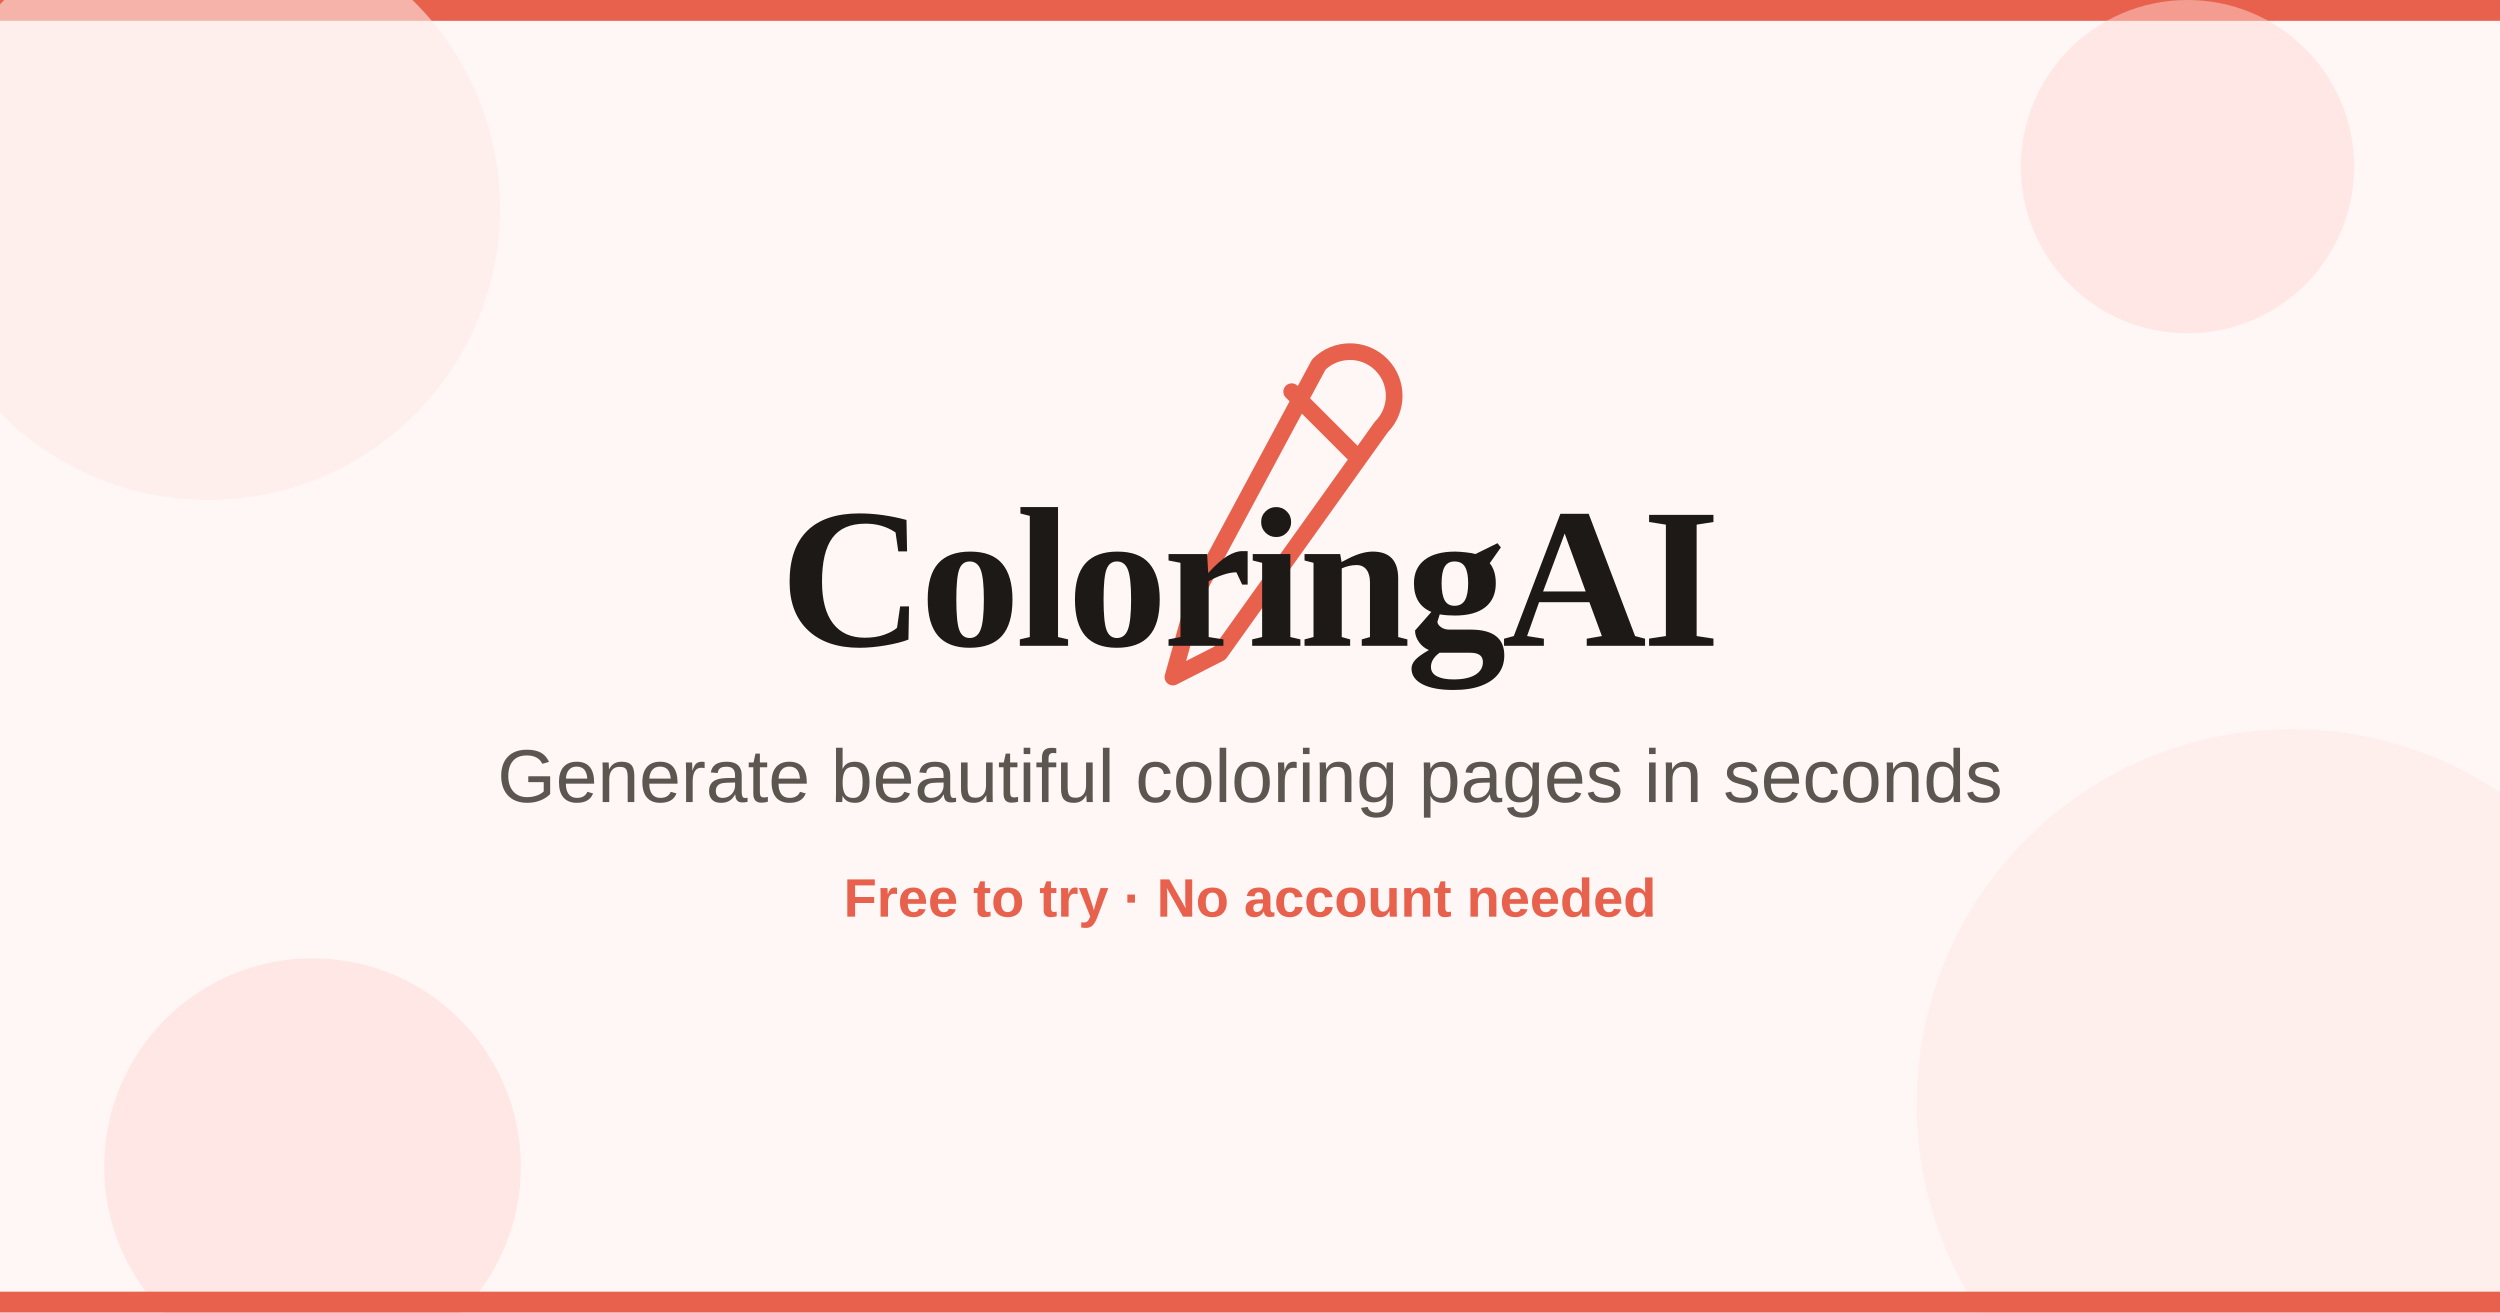
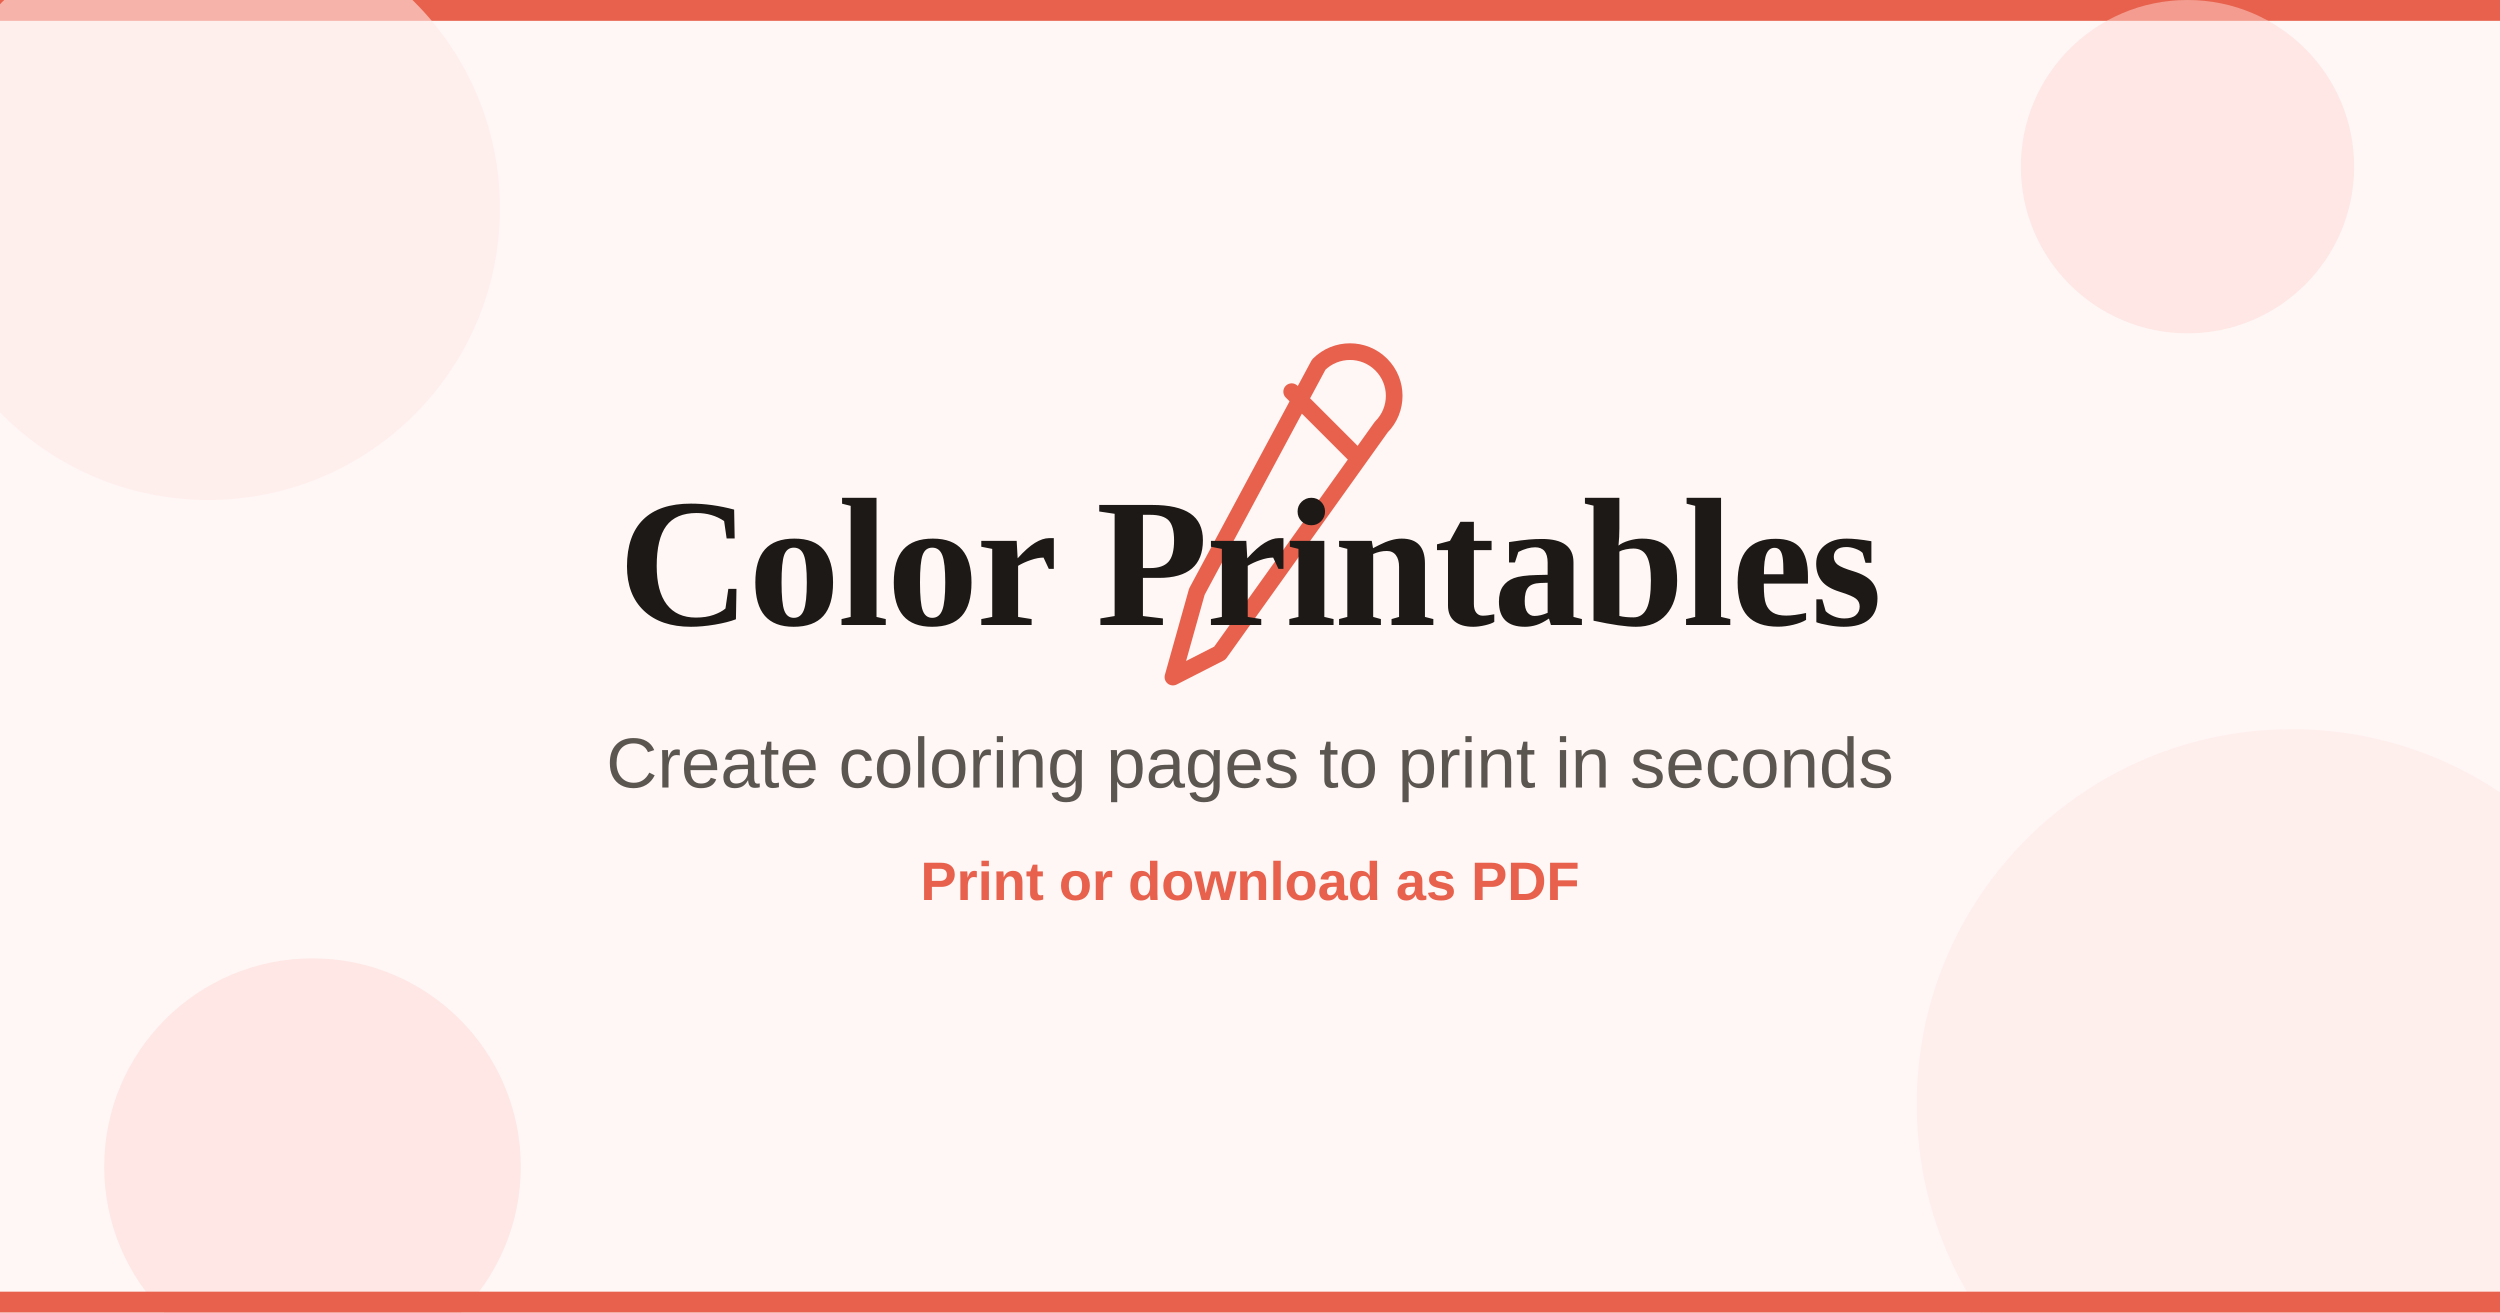
<svg xmlns="http://www.w3.org/2000/svg" width="1200" height="630" viewBox="0 0 1200 630">
  <rect width="1200" height="630" fill="#FFF7F6" />
  <rect x="0" y="0" width="1200" height="10" fill="#E8614D" />
  <circle cx="100" cy="100" r="140" fill="#FFE9E6" opacity="0.6" />
  <circle cx="1100" cy="530" r="180" fill="#FFE9E6" opacity="0.6" />
  <circle cx="1050" cy="80" r="80" fill="#FDD8D2" opacity="0.5" />
  <circle cx="150" cy="560" r="100" fill="#FDD8D2" opacity="0.5" />
  <g transform="translate(548, 160)" fill="none" stroke="#E8614D" stroke-width="8" stroke-linecap="round" stroke-linejoin="round">
    <path d="M85 15a21 21 0 1 1 30 30L37.5 153.5 15 165l11.5-41Z" />
    <line x1="72" y1="28" x2="102" y2="58" />
  </g>
-   <text x="600" y="310" text-anchor="middle" font-family="Georgia, 'Times New Roman', serif" font-size="96" font-weight="700" fill="#1C1917" letter-spacing="-2">ColoringAI</text>
-   <text x="600" y="385" text-anchor="middle" font-family="Arial, Helvetica, sans-serif" font-size="36" fill="#5C5650">Generate beautiful coloring pages in seconds</text>
-   <text x="600" y="440" text-anchor="middle" font-family="Arial, Helvetica, sans-serif" font-size="26" fill="#E8614D" font-weight="600">Free to try · No account needed</text>
+   <text x="600" y="300" text-anchor="middle" font-family="Georgia, 'Times New Roman', serif" font-size="88" font-weight="700" fill="#1C1917" letter-spacing="-1">Color Printables</text>
+   <text x="600" y="378" text-anchor="middle" font-family="Arial, Helvetica, sans-serif" font-size="34" fill="#5C5650">Create coloring pages to print in seconds</text>
+   <text x="600" y="432" text-anchor="middle" font-family="Arial, Helvetica, sans-serif" font-size="26" fill="#E8614D" font-weight="600">Print or download as PDF</text>
  <rect x="0" y="620" width="1200" height="10" fill="#E8614D" />
</svg>
